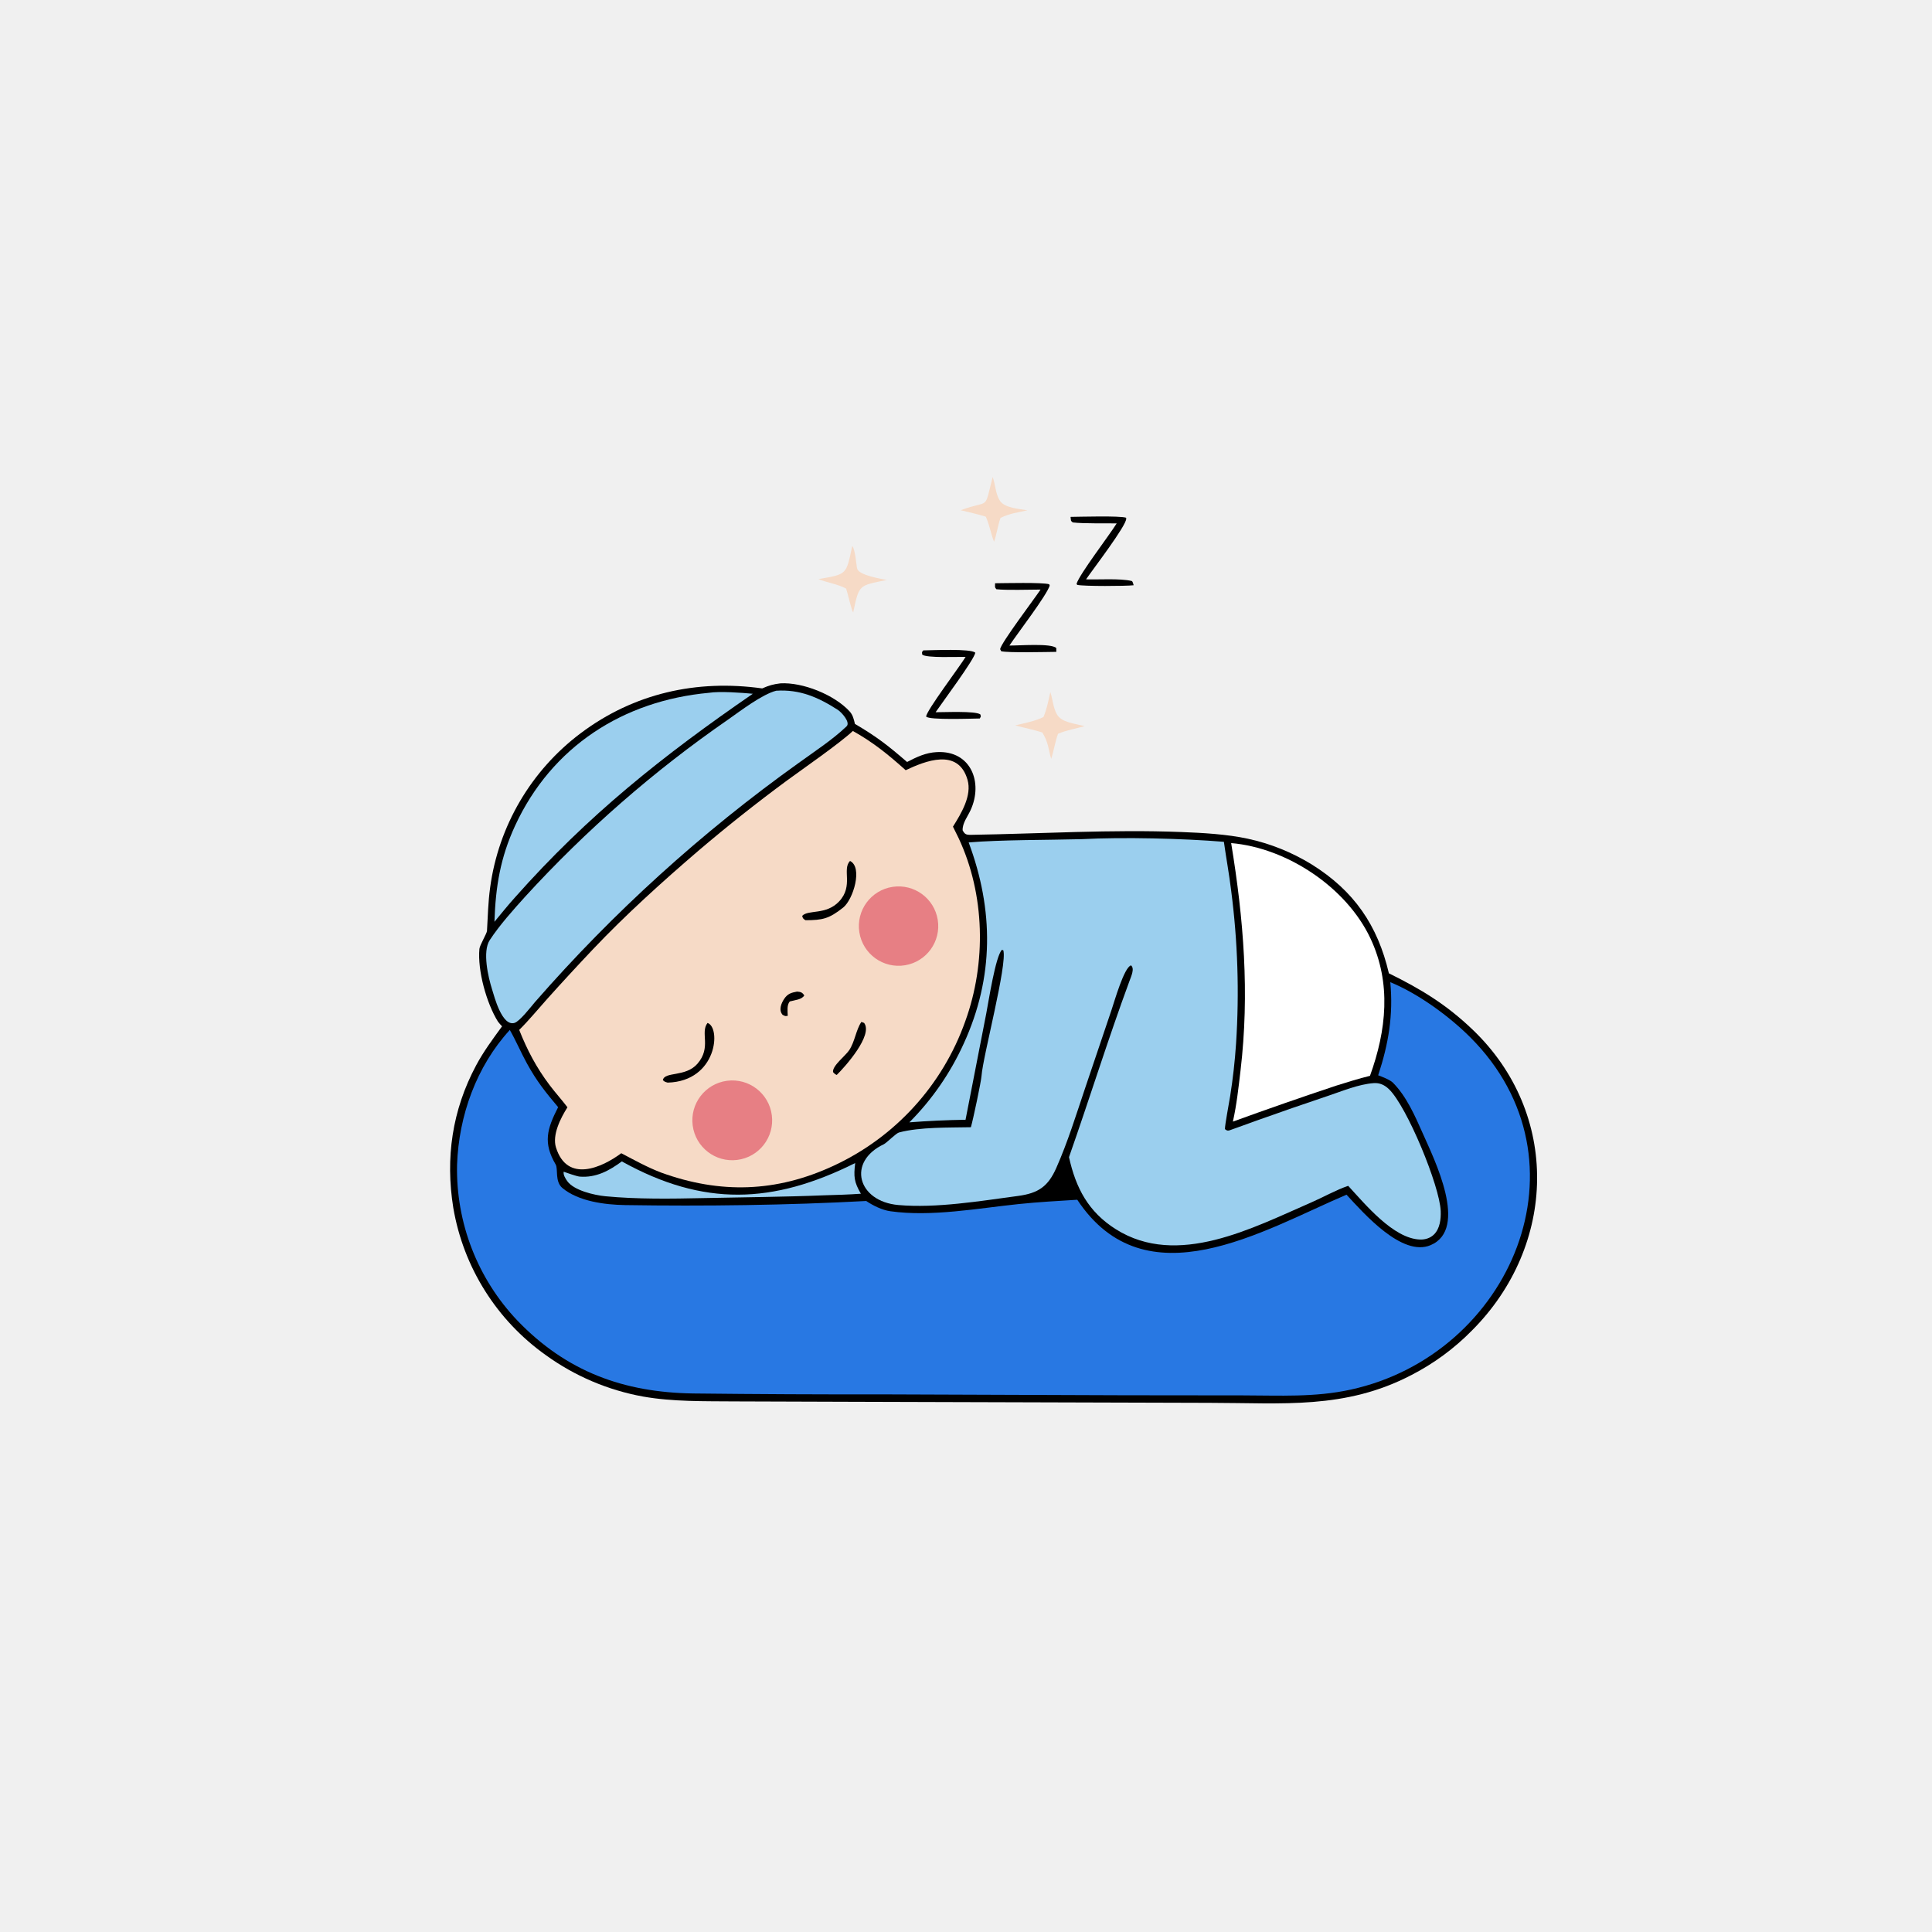
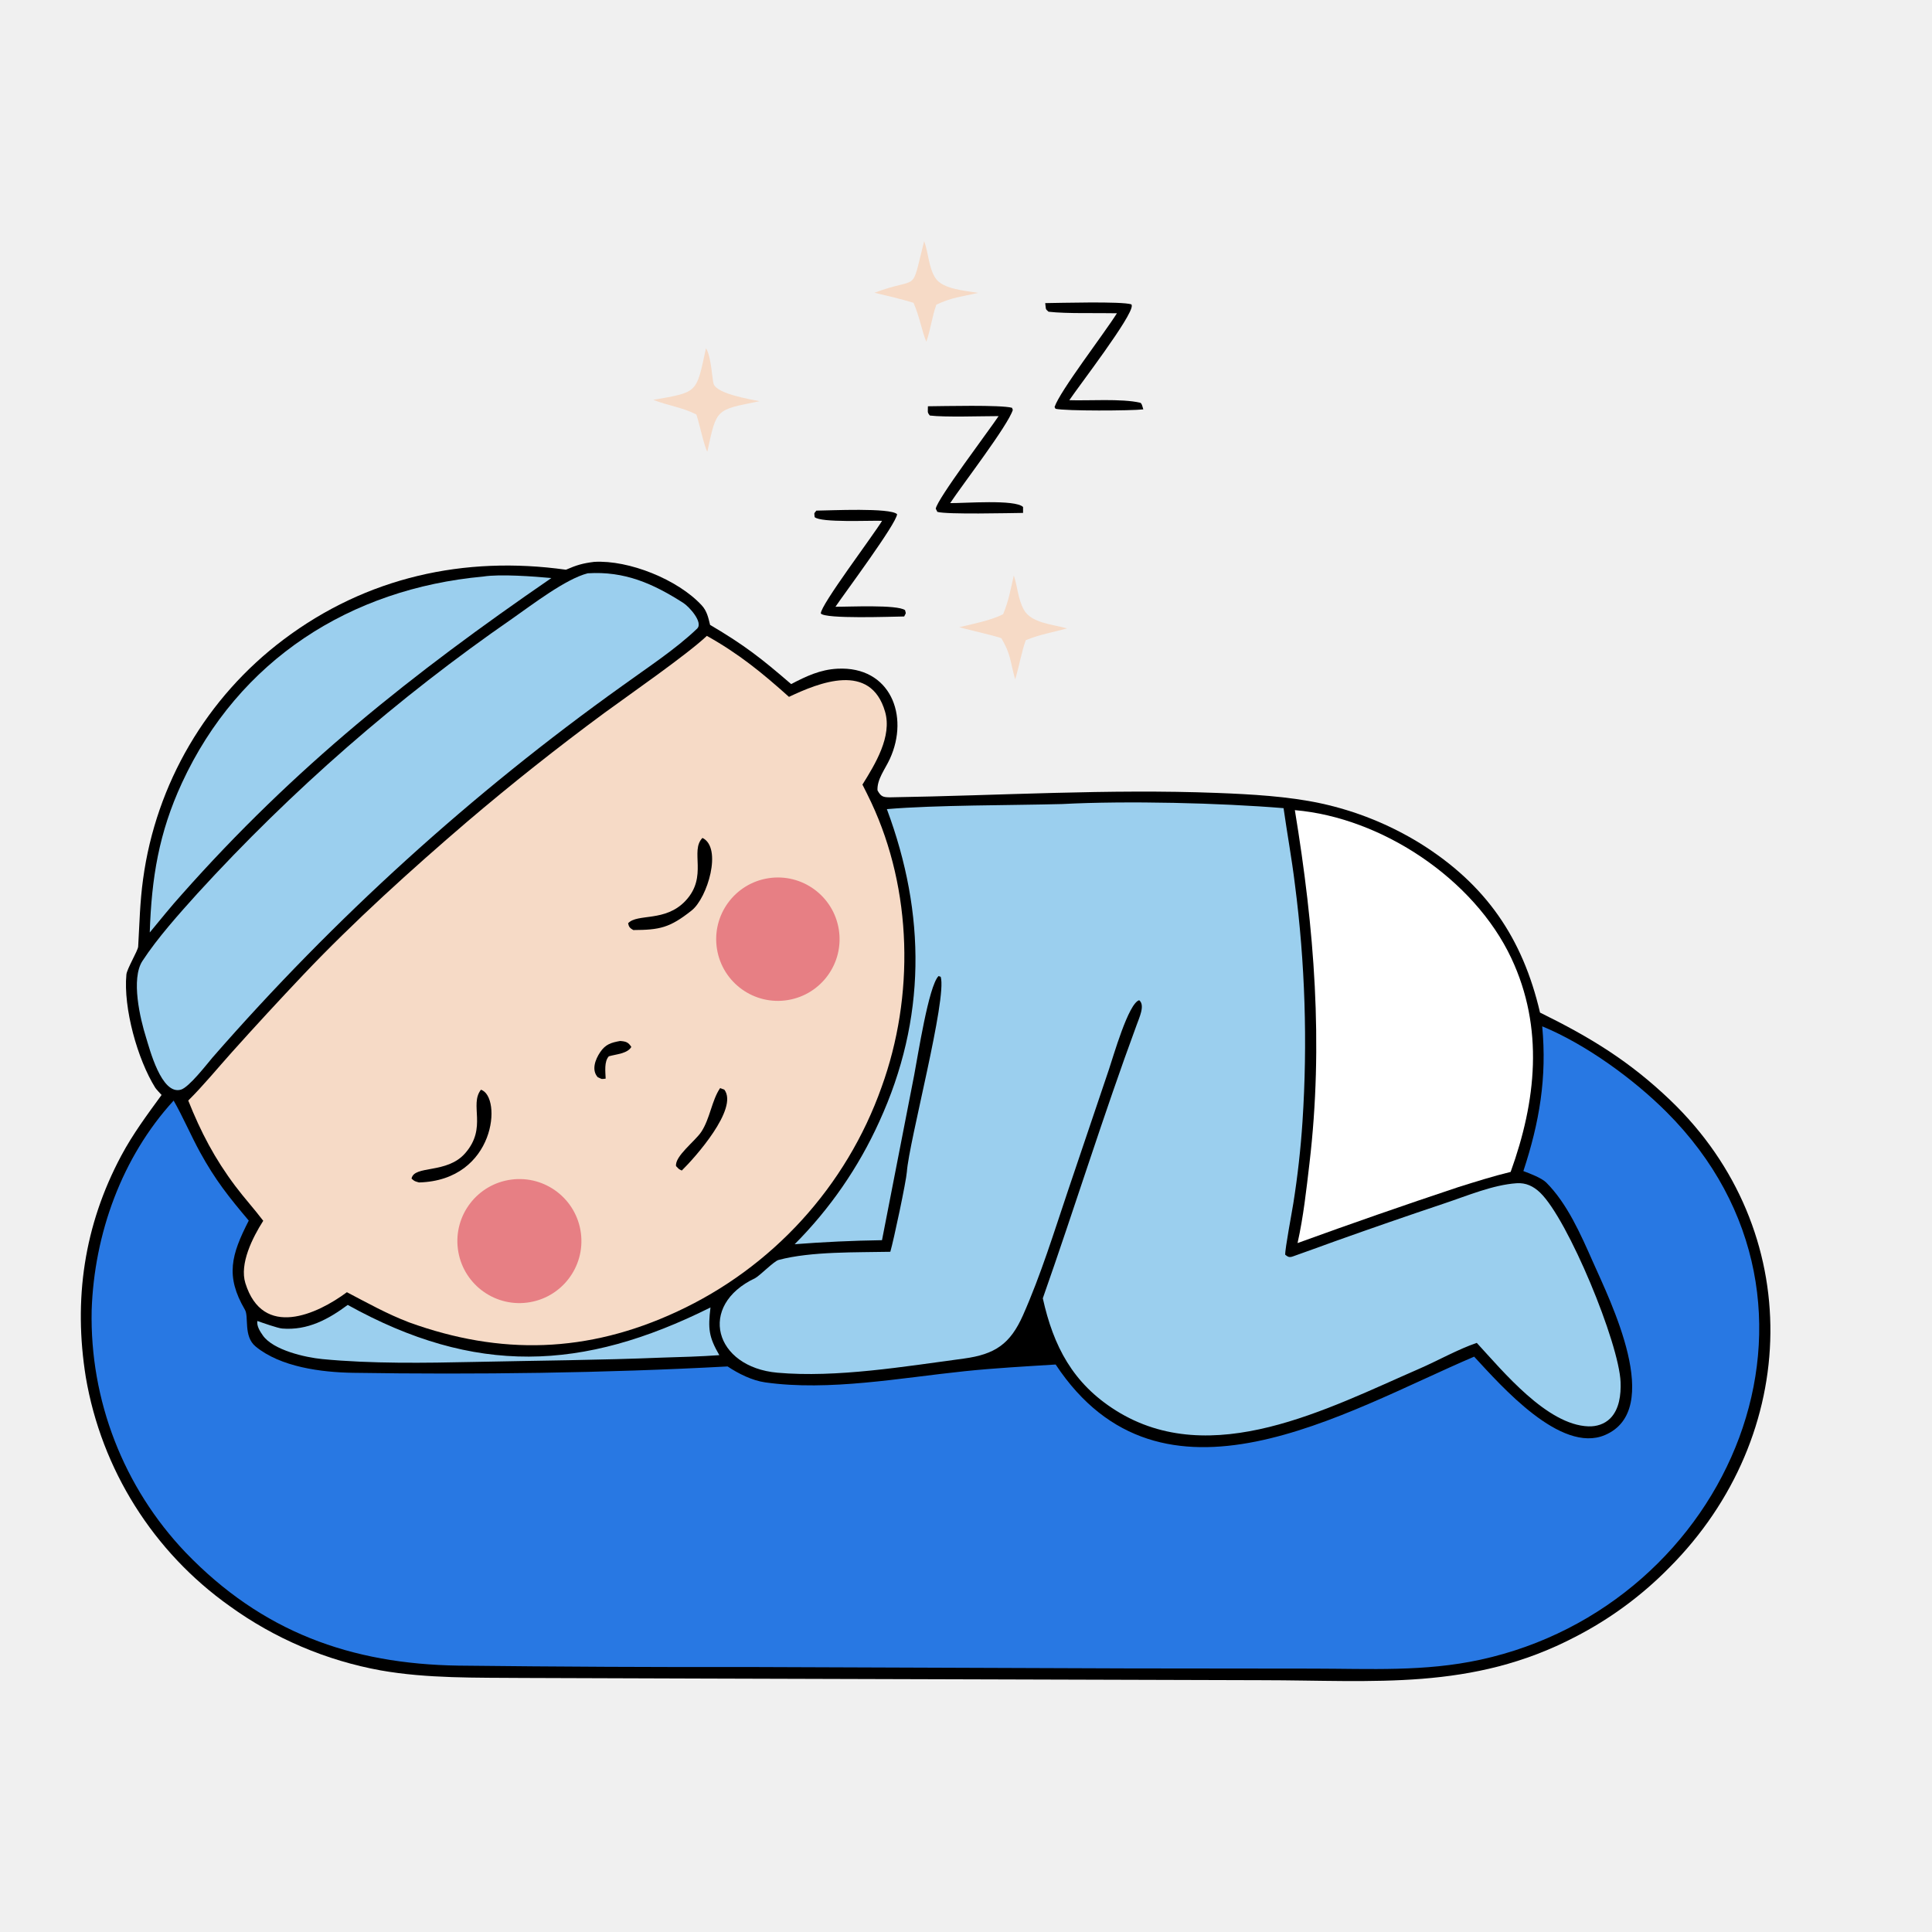
- <svg xmlns="http://www.w3.org/2000/svg" width="1024" height="1024" viewBox="0 0 1024 1024">
+ <svg xmlns="http://www.w3.org/2000/svg" width="659" height="659" viewBox="211.0 170.6 658.8 658.8">
  <path d="M413.609 362.192C425.424 361.506 442.142 368.193 450.287 377.023C452.054 378.938 452.534 381.216 453.135 383.684C464.91 390.625 470.552 395.051 480.774 403.869C486.004 401.145 490.717 398.921 496.587 398.624C514.59 397.711 521.185 414.669 514.437 429.373C512.817 432.903 510.025 436.32 510.22 440.104C511.372 442.173 511.986 442.523 514.754 442.479C551.753 441.891 589.056 439.556 626.021 440.985C637.492 441.428 650.191 442.124 661.374 444.538C673.364 447.134 684.826 451.749 695.269 458.185C717.697 472.186 730.207 490.466 736.137 515.88C753.269 524.304 766.628 532.429 780.576 545.778C826.958 590.17 825.306 659.99 780.18 705.182C770.821 714.708 759.997 722.674 748.119 728.779C712.92 747.154 679.717 743.558 641.25 743.537L451.197 742.979L389.626 742.774C373.476 742.638 356.725 743.003 340.845 740.203C322.244 736.835 304.635 729.338 289.315 718.263C263.252 699.767 245.603 671.675 240.252 640.167C236.011 613.752 239.641 588.482 252.332 564.709C256.319 557.241 261.137 550.792 266.1 543.972C265.732 543.6 264.222 541.963 263.953 541.533C257.878 531.811 253.02 514.354 254.101 502.894C254.284 500.963 258.033 494.753 258.113 493.397C258.585 485.418 258.697 478.283 259.793 470.357C264.211 437.798 281.487 408.364 307.76 388.632C335.994 367.414 369.31 360.025 403.983 364.873C407.637 363.282 409.725 362.676 413.609 362.192Z" />
  <path fill="#2878E3" d="M736.882 520.568C751.804 526.715 768.086 538.595 779.31 549.824C844.836 615.384 800.938 718 715.839 736.542C696.726 740.707 678.273 739.604 658.796 739.586L595.816 739.519L468.59 739.052C434.861 739.112 401.133 738.95 367.406 738.568C330.506 738.019 300.3 727.007 274.301 699.999C253.121 677.775 241.599 648.069 242.255 617.375C243.131 591.376 252.534 565.207 270.208 545.892C273.252 551.161 276.165 557.957 279.232 563.537C284.452 573.036 289.025 578.755 295.826 586.811C289.851 598.506 287.797 605.728 294.516 617.207C295.934 619.629 293.935 626.248 298.158 629.738C306.623 636.735 320.537 638.552 331.379 638.72C373.293 639.37 417.395 638.81 459.109 636.548C462.747 638.99 467.483 641.356 471.933 641.983C493.714 645.055 518.238 640.425 540.006 638.167C550.406 637.088 560.783 636.53 570.972 635.89C607.141 690.537 669.258 652.186 713.676 633.207C723.019 643.309 743.184 666.332 758.246 659.958C778.6 651.343 760.136 614.371 754.161 600.867C749.975 591.409 745.415 581.005 738.272 573.852C736.709 572.287 732.635 570.735 730.461 569.933C735.959 553.258 738.521 538.046 736.882 520.568Z" />
  <path fill="#F6DAC6" d="M452.033 387.432C462.89 393.483 470.952 400.085 480.036 408.226C490.224 403.403 507.87 396.183 512.81 413.307C515.229 421.692 509.492 431.085 505.089 438.142C506.118 440.154 507.117 442.181 508.087 444.222C522.101 474.128 522.832 510.332 511.626 541.262C499.597 575.184 474.395 602.821 441.724 617.92C411.35 631.999 381.768 632.839 350.488 621.518C343.013 618.664 336.342 614.927 329.29 611.235C319.137 618.785 300.661 627.266 294.678 608.177C292.608 601.571 297.091 592.641 300.764 586.881C297.693 582.829 294.337 579.159 291.275 575.09C284.244 565.746 279.49 556.667 275.19 545.878C280.174 540.959 285.24 534.793 290.002 529.475C298.002 520.555 306.124 511.746 314.365 503.048C331.391 485.066 351.394 467 370.255 450.834C385.442 437.908 401.074 425.515 417.123 413.677C425.305 407.687 445.312 393.799 452.033 387.432Z" />
  <path fill="#E77F84" d="M385.346 572.835C396.953 571.305 407.594 579.496 409.084 591.108C410.575 602.72 402.348 613.333 390.731 614.784C379.17 616.228 368.619 608.049 367.135 596.493C365.651 584.937 373.795 574.358 385.346 572.835Z" />
  <path fill="#E77F84" d="M473.115 470.052C484.532 468.33 495.203 476.132 497.025 487.534C498.847 498.936 491.139 509.675 479.753 511.596C468.227 513.542 457.325 505.716 455.48 494.173C453.635 482.63 461.556 471.796 473.115 470.052Z" />
  <path d="M450.537 456.326C457.406 459.674 452.236 476.788 446.859 481.055C439.371 486.998 435.97 487.69 426.951 487.74C425.776 487.095 425.406 486.61 425.185 485.421C428.374 481.973 437.867 485.151 444.791 477.732C452.521 469.45 446.149 460.774 450.537 456.326Z" />
  <path d="M374.996 542.191C382.243 544.478 380.136 573.092 353.878 573.808C352.443 573.38 352.425 573.479 351.333 572.501C352.207 567.79 363.367 571.034 369.649 563.814C377.258 555.068 370.962 547.38 374.996 542.191Z" />
  <path d="M456.549 541.642L457.998 542.17C462.908 548.638 447.905 565.431 443.482 569.748C442.231 569.148 442.58 569.282 441.53 568.244C441.062 564.859 448.043 559.733 450.136 556.553C453.133 552.001 453.698 545.828 456.549 541.642Z" />
  <path d="M422.447 525.568C424.423 525.715 425.236 525.97 426.279 527.6C424.947 529.878 421.184 530.056 418.603 530.792C416.978 532.587 417.435 535.972 417.527 538.406C415.731 538.588 416.609 538.685 414.825 537.919C412.599 535.447 414.022 531.83 415.637 529.416C417.46 526.694 419.375 526.129 422.447 525.568Z" />
  <path fill="#9BCFEE" d="M573.167 444.774C595.405 443.603 627.148 444.397 648.687 446.178C649.922 454.918 651.472 463.256 652.555 472.132C656.035 498.958 656.902 526.058 655.143 553.052C654.527 562.376 653.485 571.667 652.021 580.896C651.547 583.954 649.16 596.456 649.248 598.453C650.045 599.054 650.483 599.513 651.821 599.048C656.474 597.428 661.586 595.517 666.2 593.87C678.636 589.429 691.116 585.109 703.638 580.913C711.34 578.349 720.038 574.636 728.14 574.077C731.336 573.856 733.901 575.095 736.184 577.29C745.693 586.426 763.135 628.654 763.611 641.952C763.761 646.141 763.194 651.157 760.072 654.27C758.101 656.235 755.377 657.074 752.633 656.98C738.499 656.494 723.568 638.267 714.574 628.518C708.275 630.635 701.337 634.563 694.946 637.342C663.856 650.86 624.075 672.04 591.488 651.559C576.823 642.342 570.205 629.65 566.591 613.304C577.427 582.53 587.348 550.533 598.606 520.063C599.406 517.747 601.578 513.388 599.458 511.669C595.783 512.701 590.648 530.84 589.134 535.286L575.166 576.641C570.385 590.844 565.938 605.302 559.866 619.018C555.496 628.89 550.334 632.425 539.622 633.87C519.479 636.56 496.273 640.465 476.132 638.69C454.573 636.789 448.737 615.761 468.508 606.437C470.237 605.482 474.894 600.66 476.486 600.236C487.639 597.263 503.226 597.702 514.593 597.451C515.731 593.568 520.013 573.384 520.233 570.203C520.942 559.966 534.018 511.025 531.774 503.683L531.039 503.43C527.643 506.805 523.983 530.746 522.734 537.185L511.756 593.496C501.818 593.645 491.887 594.103 481.978 594.87C494.009 582.788 503.773 568.645 510.807 553.113C526.889 518.03 526.782 482.357 513.416 446.506C530.095 445.085 555.771 445.237 573.167 444.774Z" />
  <path fill="#9BCFEE" d="M411.404 366.093C423.947 365.291 433.665 369.562 444.066 376.236C445.939 377.438 450.929 382.844 448.698 384.978C441.273 392.08 431.604 398.355 423.189 404.466C371.855 441.126 324.974 483.65 283.496 531.176C281.371 533.683 275.438 541.367 272.686 542.168C266.021 544.11 261.985 528.128 260.821 524.434C258.777 517.951 255.587 504.377 259.573 498.277C264.7 490.429 272.027 482.262 278.284 475.32C310.465 440.097 346.52 408.62 385.764 381.488C392.582 376.712 403.949 367.987 411.404 366.093Z" />
  <path fill="white" d="M652.539 446.852C682.168 449.389 713.651 470.32 726.357 497.342C737.563 521.174 734.826 546.132 726.123 570.213C719.971 571.708 714.284 573.526 708.244 575.408C689.896 581.517 671.632 587.874 653.457 594.48C655.459 585.532 656.453 576.364 657.522 567.274C662.326 526.442 659.183 487.275 652.539 446.852Z" />
  <path fill="#9BCFEE" d="M375.777 367.198C381.473 366.284 393.206 367.164 399.018 367.71C351.463 400.4 311.468 432.157 272.891 475.718C269.294 479.683 265.522 484.419 262.066 488.57C262.672 469.968 265.172 454.601 273.038 437.58C292.449 395.58 330.467 371.345 375.777 367.198Z" />
  <path fill="#9BCFEE" d="M329.572 615.57C372.989 639.656 409.642 638.201 453.274 616.435C452.402 623.674 452.668 626.457 456.286 632.701C450.006 633.159 443.176 633.353 436.875 633.534C415.718 634.405 394.058 634.553 372.847 635.009C355.931 635.373 337.696 635.661 320.885 634.038C315.032 633.473 304.16 630.979 300.653 626.01C299.708 624.671 298.47 622.779 298.759 621.043C300.372 621.612 305.697 623.495 307.218 623.621C315.933 624.339 323.018 620.431 329.572 615.57Z" />
  <path d="M527.411 309.138C532.598 309.101 552.246 308.595 556.086 309.653L556.364 310.381C554.704 315.692 539.303 335.686 535.001 342.159C539.813 342.225 557.171 340.81 559.857 343.48L559.854 345.502C555.117 345.546 534.039 346.086 530.638 345.15L530.088 344.063C530.572 340.741 548.217 317.443 551.518 312.49C545.634 312.497 533.186 312.927 528.075 312.293C527.09 311.088 527.439 311.112 527.411 309.138Z" />
  <path d="M567.415 273.959C572.105 273.911 593.568 273.285 596.824 274.395C596.858 274.531 596.913 274.663 596.927 274.803C597.29 278.326 578.86 302.246 575.634 307.062C582.026 307.297 593.462 306.454 599.773 307.923C600.376 308.063 600.603 309.404 600.859 310.193C596.741 310.688 574.36 310.787 570.93 309.994L570.6 309.386C572.413 303.933 587.506 284.374 591.864 277.421C585.246 277.259 574.803 277.618 568.547 276.895C567.328 275.853 567.718 276.06 567.415 273.959Z" />
  <path d="M489.366 344.722C494.095 344.674 514.559 343.666 516.894 345.927C516.822 349.003 498.937 372.966 495.888 377.496C500.265 377.539 516.949 376.698 519.614 378.655C519.954 380.095 520.007 379.393 519.316 380.815C515.217 380.855 492.356 381.745 490.894 379.787C490.769 376.958 508.787 353.17 511.778 348.196C507.681 348.037 490.907 348.898 488.791 346.934C488.675 345.267 488.44 345.966 489.366 344.722Z" />
  <path fill="#F6DAC6" d="M556.699 366.827C557.994 370.588 558.067 374.752 560.123 378.507C562.612 383.054 569.712 383.429 574.872 384.89C570.102 386.182 565.297 387.015 560.796 388.903C559.444 392.421 558.443 398.172 557.172 402.253C555.462 396.381 555.819 393.875 552.449 388.213C548.624 386.958 542.275 385.631 538.09 384.475C542.62 383.388 549.035 382.135 553.062 380.03C554.99 375.378 555.572 371.702 556.699 366.827Z" />
  <path fill="#F6DAC6" d="M451.724 289.37C453.522 291.869 453.868 300.259 454.349 301.547C455.602 304.9 466.382 306.67 470.009 307.409C455.039 310.453 455.401 309.729 452.202 324.599C451.222 323.246 449.493 314.981 448.46 311.94C443.53 309.428 438.989 309.001 433.779 306.946C449.129 304.254 448.378 304.776 451.724 289.37Z" />
  <path fill="#F6DAC6" d="M526.131 252.83C527.66 256.943 527.622 261.815 529.987 265.436C532.44 269.192 540.069 269.725 544.541 270.461C538.846 271.816 535.686 271.939 530.297 274.485C528.808 278.57 528.378 282.806 526.872 287.125C525.331 283.481 524.649 278.809 522.51 273.852C518.224 272.533 513.569 271.474 509.189 270.425C524.944 264.517 521.41 271.316 526.131 252.83Z" />
</svg>
